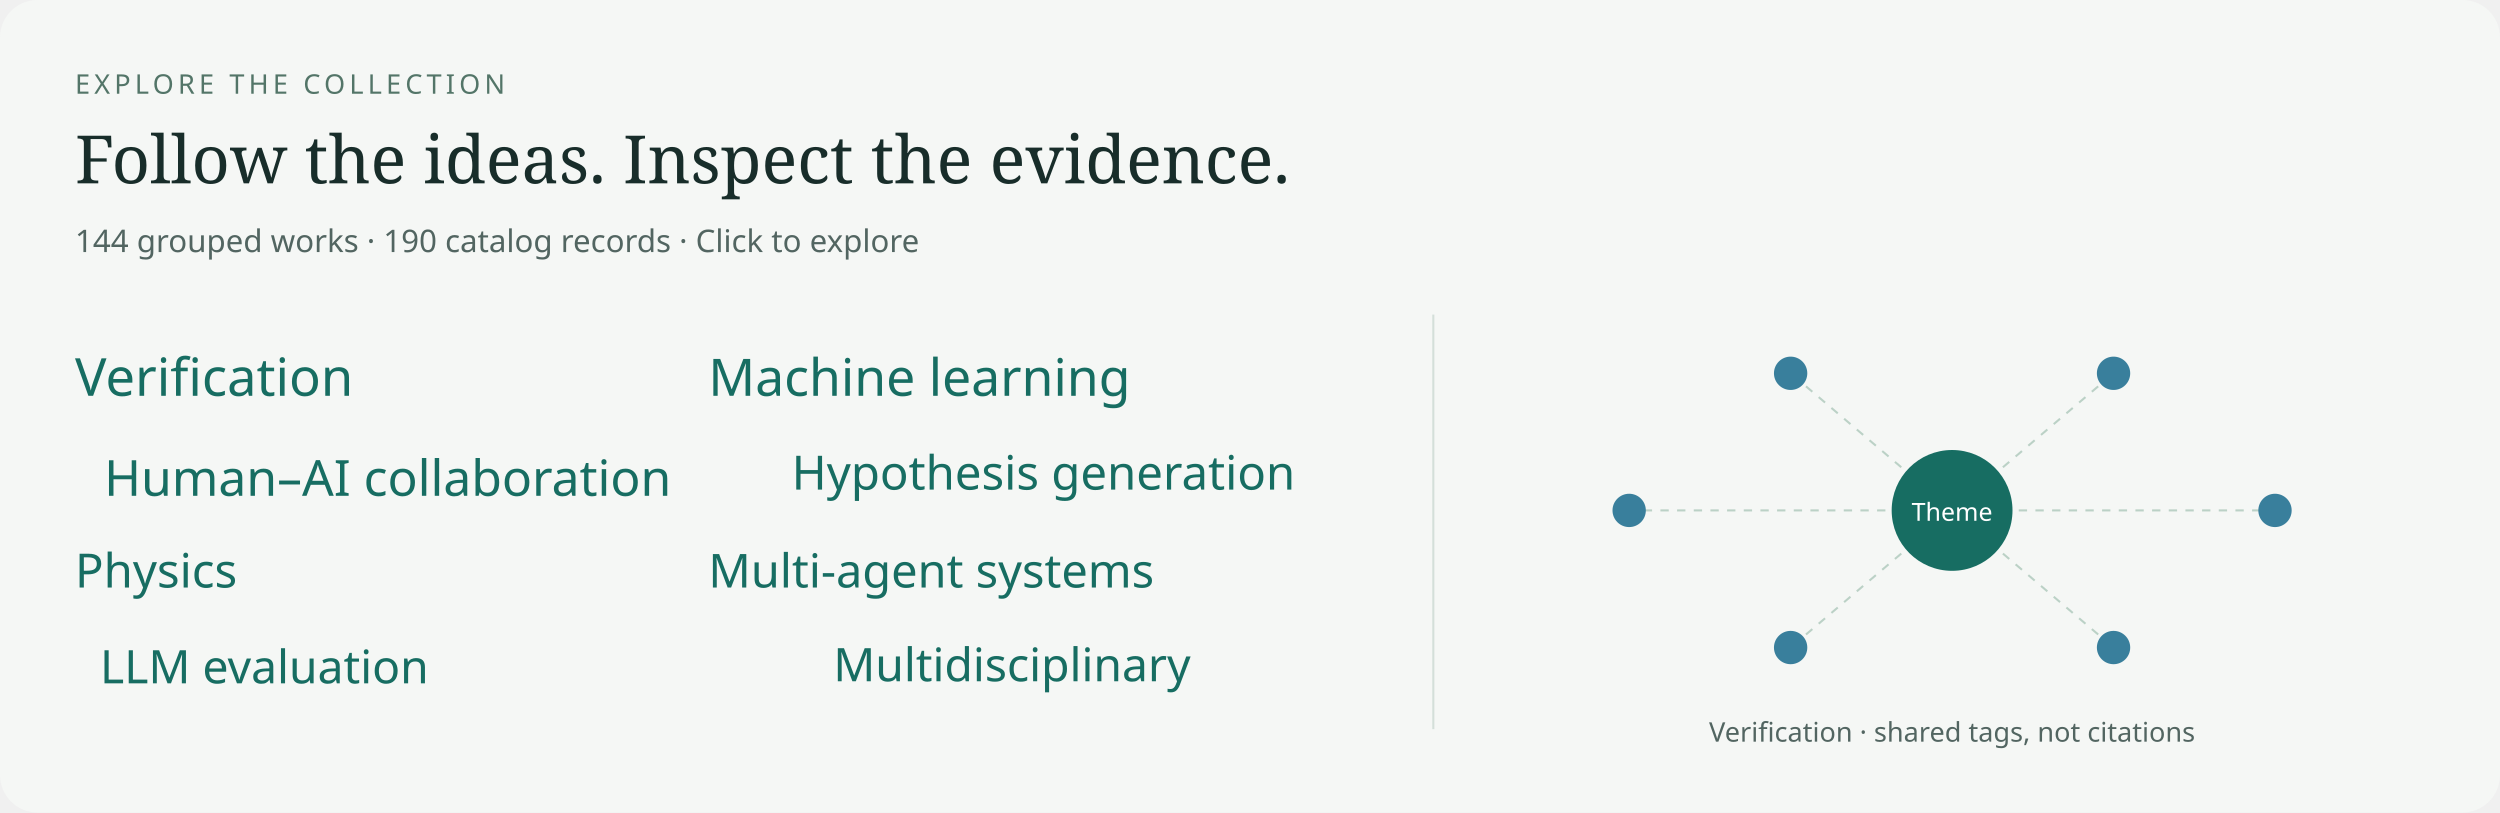
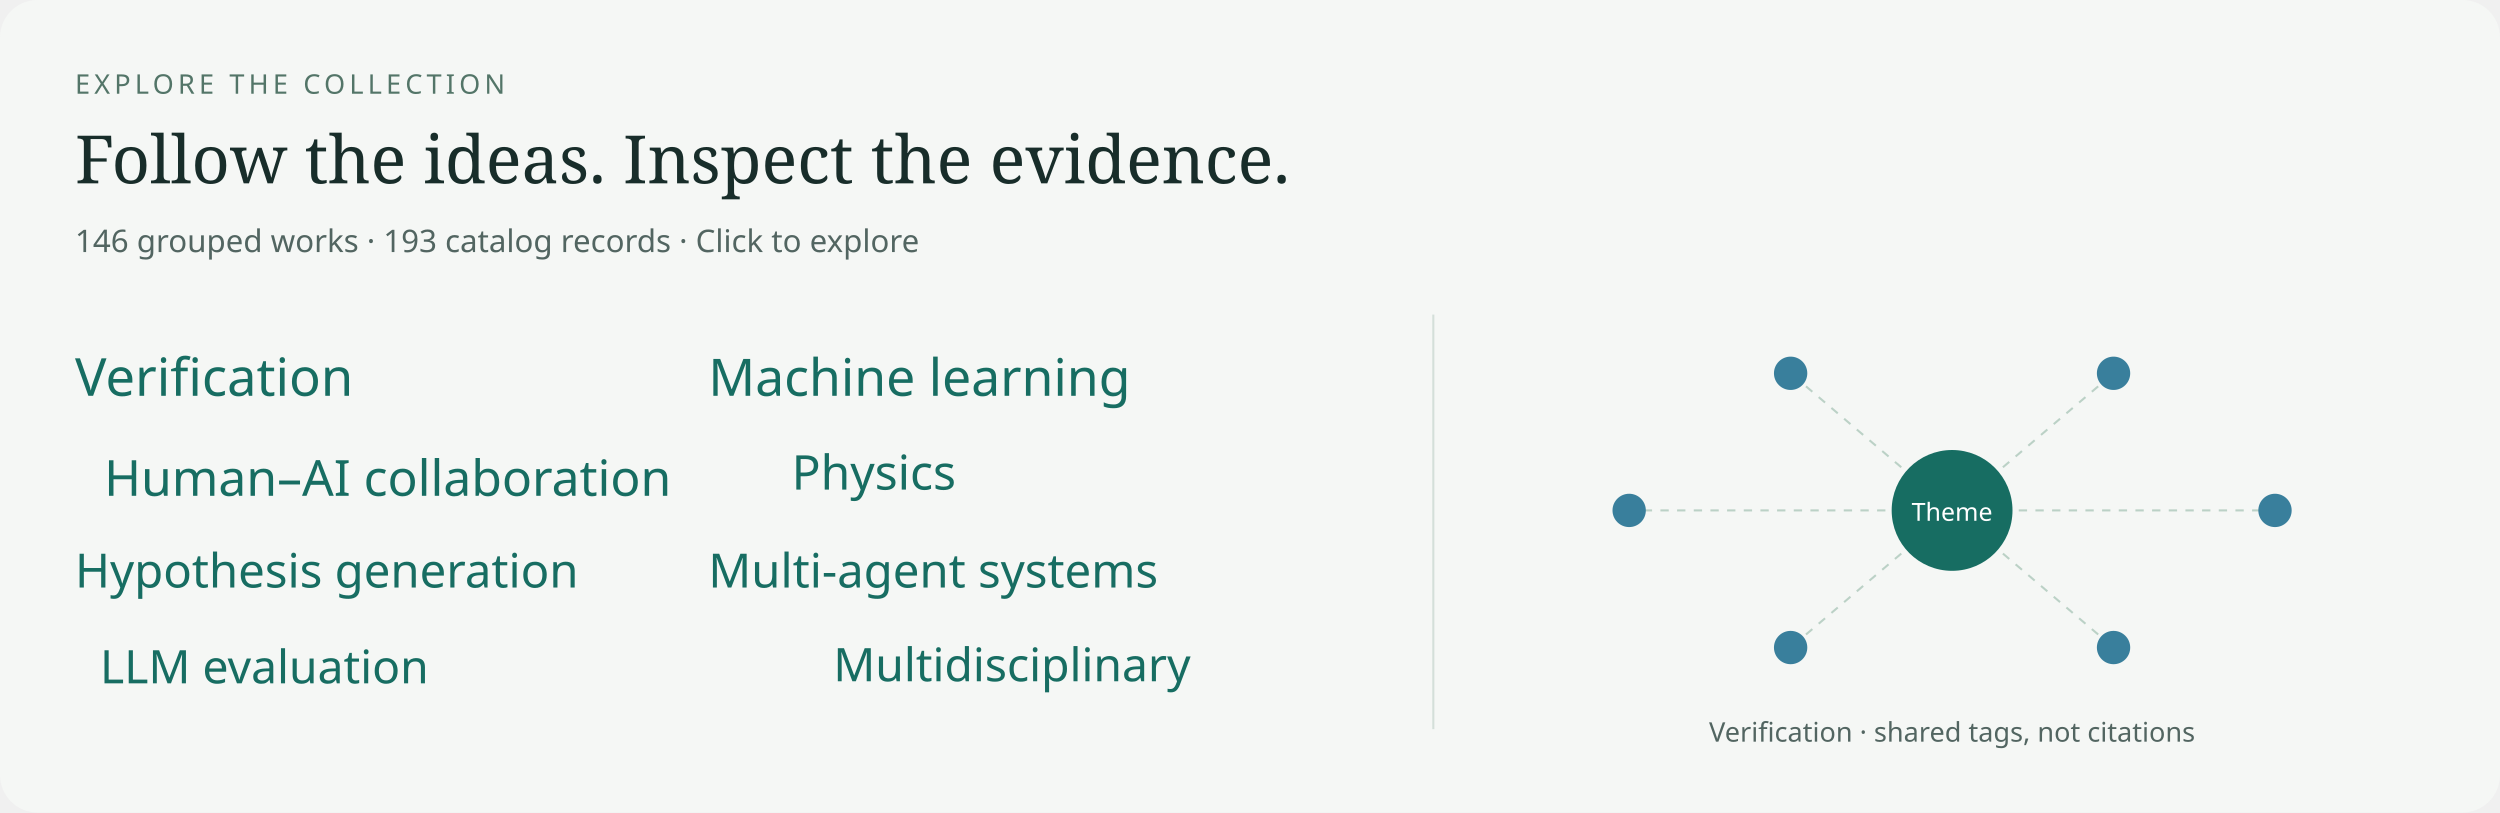
<svg xmlns="http://www.w3.org/2000/svg" width="1200" height="390" viewBox="0 0 1200 390" role="img" aria-labelledby="title desc">
  <rect width="1200" height="390" rx="18" fill="#f5f7f5" />
  <text x="36" y="45" font-family="system-ui,sans-serif" font-size="13" letter-spacing="2" fill="#537568">EXPLORE THE COLLECTION</text>
  <text x="36" y="88" font-family="Georgia,serif" font-size="32" fill="#182d2a">Follow the ideas. Inspect the evidence.</text>
-   <text x="36" y="121" font-family="system-ui,sans-serif" font-size="15" fill="#526561">144 grouped works · 190 catalog records · Click to explore</text>
+   <text x="36" y="121" font-family="system-ui,sans-serif" font-size="15" fill="#526561">146 grouped works · 193 catalog records · Click to explore</text>
  <line x1="688" y1="151" x2="688" y2="350" stroke="#d4dfd9" />
  <text x="36" y="190" font-family="system-ui,sans-serif" font-size="25.2" fill="#176d62">Verification</text>
  <text x="340" y="190" font-family="system-ui,sans-serif" font-size="24.8" fill="#176d62">Machine learning</text>
  <text x="50" y="238" font-family="system-ui,sans-serif" font-size="23.9" fill="#176d62">Human–AI collaboration</text>
-   <text x="380" y="235" font-family="system-ui,sans-serif" font-size="22.7" fill="#176d62">Hypothesis generation</text>
-   <text x="36" y="282" font-family="system-ui,sans-serif" font-size="22.7" fill="#176d62">Physics</text>
-   <text x="340" y="282" font-family="system-ui,sans-serif" font-size="22.5" fill="#176d62">Multi-agent systems</text>
+   <text x="380" y="235" font-family="system-ui,sans-serif" font-size="23.0" fill="#176d62">Physics</text>
+   <text x="36" y="282" font-family="system-ui,sans-serif" font-size="22.7" fill="#176d62">Hypothesis generation</text>
+   <text x="340" y="282" font-family="system-ui,sans-serif" font-size="22.7" fill="#176d62">Multi-agent systems</text>
  <text x="48" y="328" font-family="system-ui,sans-serif" font-size="22.2" fill="#176d62">LLM evaluation</text>
  <text x="400" y="327" font-family="system-ui,sans-serif" font-size="22.2" fill="#176d62">Multidisciplinary</text>
  <line x1="937" y1="245" x2="1092.0" y2="245.0" stroke="#bbd1c6" stroke-dasharray="4 4" />
  <circle cx="1092.0" cy="245.0" r="8" fill="#397f9c" />
  <line x1="937" y1="245" x2="1014.5" y2="310.818" stroke="#bbd1c6" stroke-dasharray="4 4" />
  <circle cx="1014.5" cy="310.818" r="8" fill="#397f9c" />
  <line x1="937" y1="245" x2="859.5" y2="310.818" stroke="#bbd1c6" stroke-dasharray="4 4" />
  <circle cx="859.5" cy="310.818" r="8" fill="#397f9c" />
  <line x1="937" y1="245" x2="782.0" y2="245.0" stroke="#bbd1c6" stroke-dasharray="4 4" />
  <circle cx="782.0" cy="245.0" r="8" fill="#397f9c" />
  <line x1="937" y1="245" x2="859.5" y2="179.182" stroke="#bbd1c6" stroke-dasharray="4 4" />
  <circle cx="859.5" cy="179.182" r="8" fill="#397f9c" />
  <line x1="937" y1="245" x2="1014.5" y2="179.182" stroke="#bbd1c6" stroke-dasharray="4 4" />
  <circle cx="1014.5" cy="179.182" r="8" fill="#397f9c" />
  <circle cx="937" cy="245" r="29" fill="#176d62" />
  <text x="937" y="250" text-anchor="middle" font-family="system-ui,sans-serif" font-size="12" fill="white">Theme</text>
  <text x="937" y="356" text-anchor="middle" font-family="system-ui,sans-serif" font-size="13" fill="#526561">Verification · shared tags, not citations</text>
</svg>
